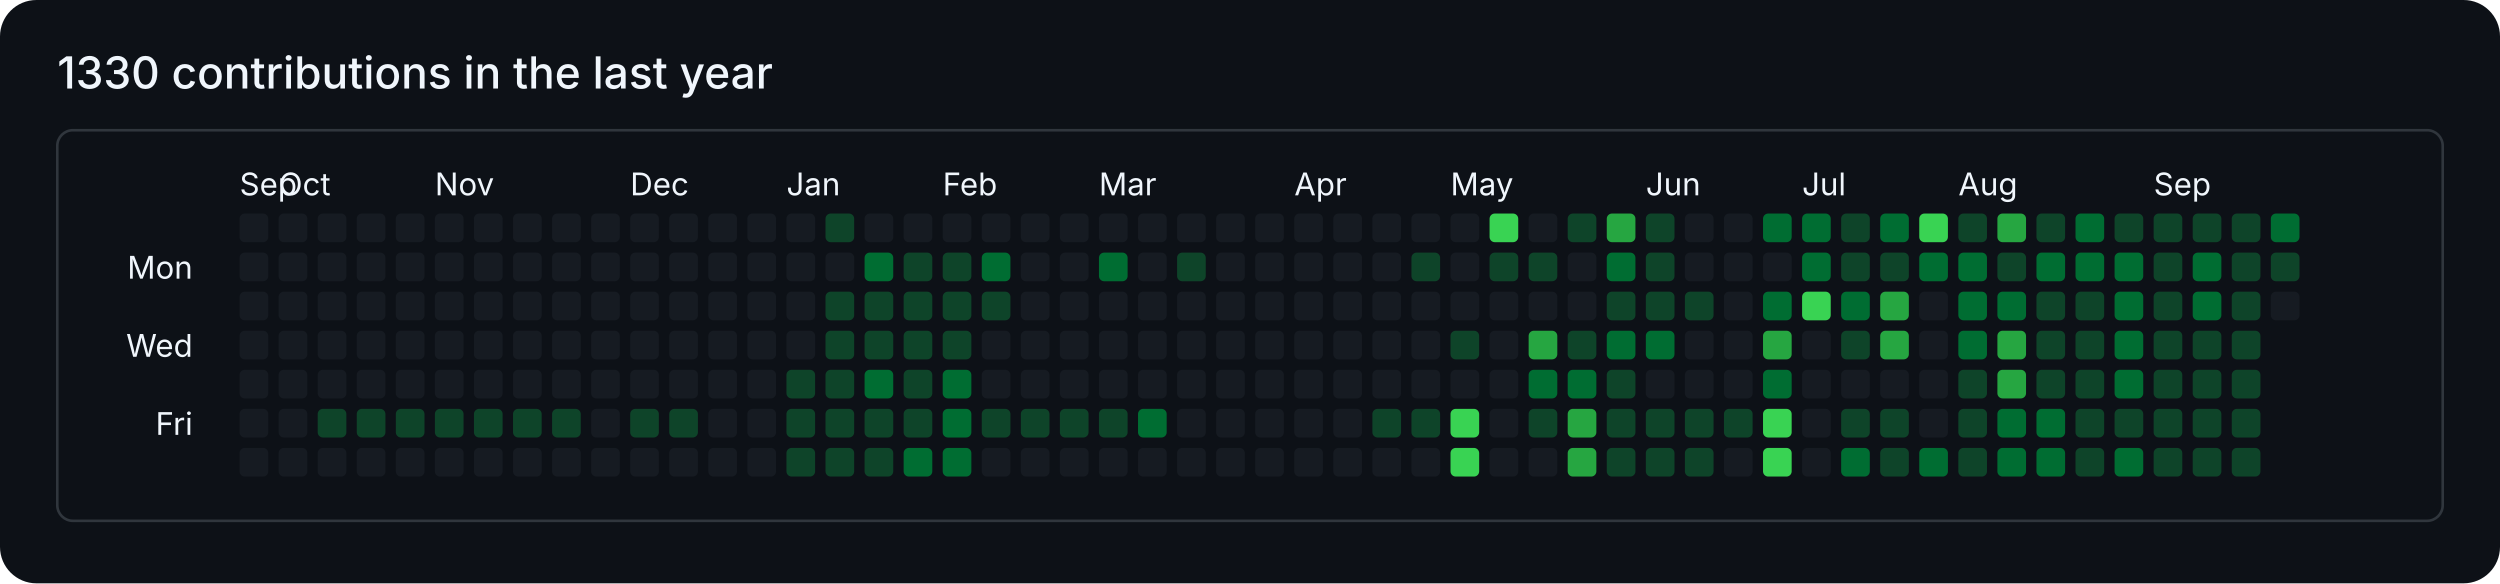
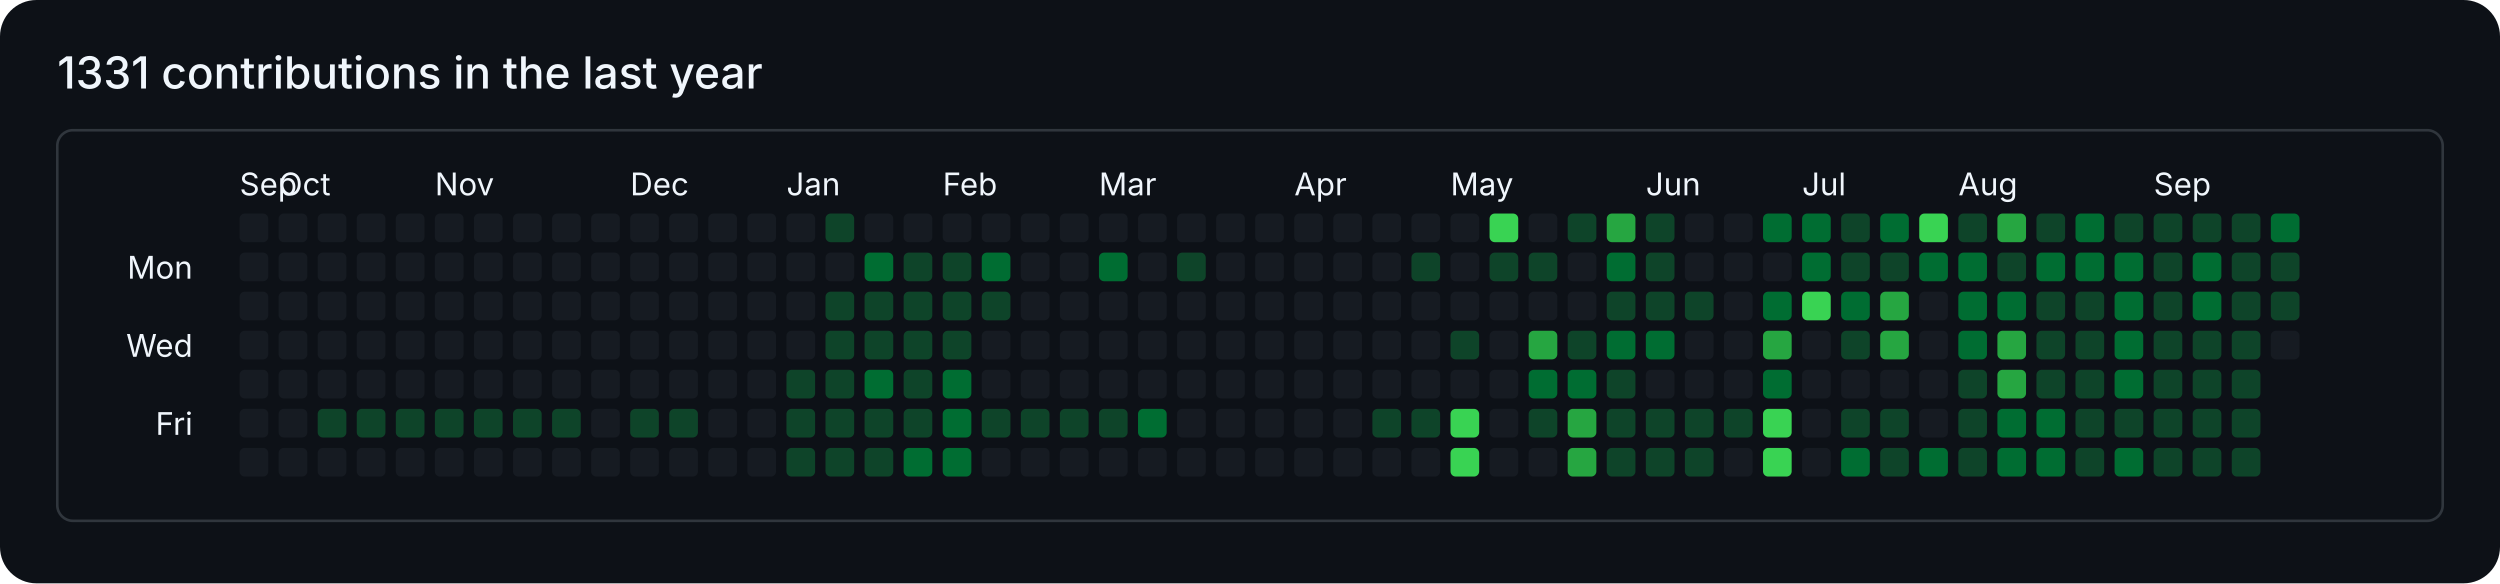
<svg xmlns="http://www.w3.org/2000/svg" width="1200" height="280" viewBox="0 0 960 224" fill="none" role="img" aria-label="AleksZyro GitHub contribution calendar">
  <style>
    .title { font: 500 17px -apple-system, BlinkMacSystemFont, 'Segoe UI', sans-serif; fill: #f0f6fc; }
    .month-label, .weekday-label, .legend, .hint { font: 400 12px -apple-system, BlinkMacSystemFont, 'Segoe UI', sans-serif; fill: #f0f6fc; }
    .hint, .legend-muted { fill: #8b949e; }
    .day-cell { shape-rendering: geometricPrecision; }
  </style>
  <rect width="960" height="224" rx="14" fill="#0d1117" />
-   <text x="22" y="34" class="title">1330 contributions in the last year</text>
+   <text x="22" y="34" class="title">1331 contributions in the last year</text>
  <rect x="22" y="50" width="916" height="150" rx="6" fill="none" stroke="#30363d" />
  <text x="92" y="75" class="month-label">Sep</text>
  <text x="107" y="75" class="month-label">Oct</text>
  <text x="167" y="75" class="month-label">Nov</text>
  <text x="242" y="75" class="month-label">Dec</text>
  <text x="302" y="75" class="month-label">Jan</text>
  <text x="362" y="75" class="month-label">Feb</text>
  <text x="422" y="75" class="month-label">Mar</text>
  <text x="497" y="75" class="month-label">Apr</text>
  <text x="557" y="75" class="month-label">May</text>
  <text x="632" y="75" class="month-label">Jun</text>
  <text x="692" y="75" class="month-label">Jul</text>
  <text x="752" y="75" class="month-label">Aug</text>
  <text x="827" y="75" class="month-label">Sep</text>
  <text x="74" y="107" class="weekday-label" text-anchor="end">Mon</text>
  <text x="74" y="137" class="weekday-label" text-anchor="end">Wed</text>
  <text x="74" y="167" class="weekday-label" text-anchor="end">Fri</text>
  <rect class="day-cell" x="92" y="82" width="11" height="11" rx="2" fill="#161b22" />
  <rect class="day-cell" x="92" y="97" width="11" height="11" rx="2" fill="#161b22" />
  <rect class="day-cell" x="92" y="112" width="11" height="11" rx="2" fill="#161b22" />
  <rect class="day-cell" x="92" y="127" width="11" height="11" rx="2" fill="#161b22" />
  <rect class="day-cell" x="92" y="142" width="11" height="11" rx="2" fill="#161b22" />
  <rect class="day-cell" x="92" y="157" width="11" height="11" rx="2" fill="#161b22" />
  <rect class="day-cell" x="92" y="172" width="11" height="11" rx="2" fill="#161b22" />
  <rect class="day-cell" x="107" y="82" width="11" height="11" rx="2" fill="#161b22" />
  <rect class="day-cell" x="107" y="97" width="11" height="11" rx="2" fill="#161b22" />
  <rect class="day-cell" x="107" y="112" width="11" height="11" rx="2" fill="#161b22" />
  <rect class="day-cell" x="107" y="127" width="11" height="11" rx="2" fill="#161b22" />
  <rect class="day-cell" x="107" y="142" width="11" height="11" rx="2" fill="#161b22" />
  <rect class="day-cell" x="107" y="157" width="11" height="11" rx="2" fill="#161b22" />
  <rect class="day-cell" x="107" y="172" width="11" height="11" rx="2" fill="#161b22" />
  <rect class="day-cell" x="122" y="82" width="11" height="11" rx="2" fill="#161b22" />
  <rect class="day-cell" x="122" y="97" width="11" height="11" rx="2" fill="#161b22" />
  <rect class="day-cell" x="122" y="112" width="11" height="11" rx="2" fill="#161b22" />
  <rect class="day-cell" x="122" y="127" width="11" height="11" rx="2" fill="#161b22" />
  <rect class="day-cell" x="122" y="142" width="11" height="11" rx="2" fill="#161b22" />
  <rect class="day-cell" x="122" y="157" width="11" height="11" rx="2" fill="#0e4429" />
  <rect class="day-cell" x="122" y="172" width="11" height="11" rx="2" fill="#161b22" />
  <rect class="day-cell" x="137" y="82" width="11" height="11" rx="2" fill="#161b22" />
  <rect class="day-cell" x="137" y="97" width="11" height="11" rx="2" fill="#161b22" />
  <rect class="day-cell" x="137" y="112" width="11" height="11" rx="2" fill="#161b22" />
  <rect class="day-cell" x="137" y="127" width="11" height="11" rx="2" fill="#161b22" />
  <rect class="day-cell" x="137" y="142" width="11" height="11" rx="2" fill="#161b22" />
  <rect class="day-cell" x="137" y="157" width="11" height="11" rx="2" fill="#0e4429" />
  <rect class="day-cell" x="137" y="172" width="11" height="11" rx="2" fill="#161b22" />
  <rect class="day-cell" x="152" y="82" width="11" height="11" rx="2" fill="#161b22" />
  <rect class="day-cell" x="152" y="97" width="11" height="11" rx="2" fill="#161b22" />
  <rect class="day-cell" x="152" y="112" width="11" height="11" rx="2" fill="#161b22" />
  <rect class="day-cell" x="152" y="127" width="11" height="11" rx="2" fill="#161b22" />
  <rect class="day-cell" x="152" y="142" width="11" height="11" rx="2" fill="#161b22" />
  <rect class="day-cell" x="152" y="157" width="11" height="11" rx="2" fill="#0e4429" />
  <rect class="day-cell" x="152" y="172" width="11" height="11" rx="2" fill="#161b22" />
  <rect class="day-cell" x="167" y="82" width="11" height="11" rx="2" fill="#161b22" />
  <rect class="day-cell" x="167" y="97" width="11" height="11" rx="2" fill="#161b22" />
  <rect class="day-cell" x="167" y="112" width="11" height="11" rx="2" fill="#161b22" />
  <rect class="day-cell" x="167" y="127" width="11" height="11" rx="2" fill="#161b22" />
  <rect class="day-cell" x="167" y="142" width="11" height="11" rx="2" fill="#161b22" />
  <rect class="day-cell" x="167" y="157" width="11" height="11" rx="2" fill="#0e4429" />
  <rect class="day-cell" x="167" y="172" width="11" height="11" rx="2" fill="#161b22" />
  <rect class="day-cell" x="182" y="82" width="11" height="11" rx="2" fill="#161b22" />
  <rect class="day-cell" x="182" y="97" width="11" height="11" rx="2" fill="#161b22" />
  <rect class="day-cell" x="182" y="112" width="11" height="11" rx="2" fill="#161b22" />
  <rect class="day-cell" x="182" y="127" width="11" height="11" rx="2" fill="#161b22" />
  <rect class="day-cell" x="182" y="142" width="11" height="11" rx="2" fill="#161b22" />
  <rect class="day-cell" x="182" y="157" width="11" height="11" rx="2" fill="#0e4429" />
  <rect class="day-cell" x="182" y="172" width="11" height="11" rx="2" fill="#161b22" />
  <rect class="day-cell" x="197" y="82" width="11" height="11" rx="2" fill="#161b22" />
  <rect class="day-cell" x="197" y="97" width="11" height="11" rx="2" fill="#161b22" />
  <rect class="day-cell" x="197" y="112" width="11" height="11" rx="2" fill="#161b22" />
  <rect class="day-cell" x="197" y="127" width="11" height="11" rx="2" fill="#161b22" />
  <rect class="day-cell" x="197" y="142" width="11" height="11" rx="2" fill="#161b22" />
  <rect class="day-cell" x="197" y="157" width="11" height="11" rx="2" fill="#0e4429" />
  <rect class="day-cell" x="197" y="172" width="11" height="11" rx="2" fill="#161b22" />
  <rect class="day-cell" x="212" y="82" width="11" height="11" rx="2" fill="#161b22" />
  <rect class="day-cell" x="212" y="97" width="11" height="11" rx="2" fill="#161b22" />
  <rect class="day-cell" x="212" y="112" width="11" height="11" rx="2" fill="#161b22" />
  <rect class="day-cell" x="212" y="127" width="11" height="11" rx="2" fill="#161b22" />
  <rect class="day-cell" x="212" y="142" width="11" height="11" rx="2" fill="#161b22" />
  <rect class="day-cell" x="212" y="157" width="11" height="11" rx="2" fill="#0e4429" />
  <rect class="day-cell" x="212" y="172" width="11" height="11" rx="2" fill="#161b22" />
  <rect class="day-cell" x="227" y="82" width="11" height="11" rx="2" fill="#161b22" />
  <rect class="day-cell" x="227" y="97" width="11" height="11" rx="2" fill="#161b22" />
  <rect class="day-cell" x="227" y="112" width="11" height="11" rx="2" fill="#161b22" />
  <rect class="day-cell" x="227" y="127" width="11" height="11" rx="2" fill="#161b22" />
  <rect class="day-cell" x="227" y="142" width="11" height="11" rx="2" fill="#161b22" />
  <rect class="day-cell" x="227" y="157" width="11" height="11" rx="2" fill="#161b22" />
  <rect class="day-cell" x="227" y="172" width="11" height="11" rx="2" fill="#161b22" />
  <rect class="day-cell" x="242" y="82" width="11" height="11" rx="2" fill="#161b22" />
  <rect class="day-cell" x="242" y="97" width="11" height="11" rx="2" fill="#161b22" />
  <rect class="day-cell" x="242" y="112" width="11" height="11" rx="2" fill="#161b22" />
  <rect class="day-cell" x="242" y="127" width="11" height="11" rx="2" fill="#161b22" />
  <rect class="day-cell" x="242" y="142" width="11" height="11" rx="2" fill="#161b22" />
  <rect class="day-cell" x="242" y="157" width="11" height="11" rx="2" fill="#0e4429" />
  <rect class="day-cell" x="242" y="172" width="11" height="11" rx="2" fill="#161b22" />
  <rect class="day-cell" x="257" y="82" width="11" height="11" rx="2" fill="#161b22" />
  <rect class="day-cell" x="257" y="97" width="11" height="11" rx="2" fill="#161b22" />
  <rect class="day-cell" x="257" y="112" width="11" height="11" rx="2" fill="#161b22" />
  <rect class="day-cell" x="257" y="127" width="11" height="11" rx="2" fill="#161b22" />
  <rect class="day-cell" x="257" y="142" width="11" height="11" rx="2" fill="#161b22" />
  <rect class="day-cell" x="257" y="157" width="11" height="11" rx="2" fill="#0e4429" />
  <rect class="day-cell" x="257" y="172" width="11" height="11" rx="2" fill="#161b22" />
  <rect class="day-cell" x="272" y="82" width="11" height="11" rx="2" fill="#161b22" />
  <rect class="day-cell" x="272" y="97" width="11" height="11" rx="2" fill="#161b22" />
  <rect class="day-cell" x="272" y="112" width="11" height="11" rx="2" fill="#161b22" />
  <rect class="day-cell" x="272" y="127" width="11" height="11" rx="2" fill="#161b22" />
  <rect class="day-cell" x="272" y="142" width="11" height="11" rx="2" fill="#161b22" />
  <rect class="day-cell" x="272" y="157" width="11" height="11" rx="2" fill="#161b22" />
  <rect class="day-cell" x="272" y="172" width="11" height="11" rx="2" fill="#161b22" />
  <rect class="day-cell" x="287" y="82" width="11" height="11" rx="2" fill="#161b22" />
  <rect class="day-cell" x="287" y="97" width="11" height="11" rx="2" fill="#161b22" />
  <rect class="day-cell" x="287" y="112" width="11" height="11" rx="2" fill="#161b22" />
  <rect class="day-cell" x="287" y="127" width="11" height="11" rx="2" fill="#161b22" />
  <rect class="day-cell" x="287" y="142" width="11" height="11" rx="2" fill="#161b22" />
  <rect class="day-cell" x="287" y="157" width="11" height="11" rx="2" fill="#161b22" />
  <rect class="day-cell" x="287" y="172" width="11" height="11" rx="2" fill="#161b22" />
  <rect class="day-cell" x="302" y="82" width="11" height="11" rx="2" fill="#161b22" />
  <rect class="day-cell" x="302" y="97" width="11" height="11" rx="2" fill="#161b22" />
  <rect class="day-cell" x="302" y="112" width="11" height="11" rx="2" fill="#161b22" />
  <rect class="day-cell" x="302" y="127" width="11" height="11" rx="2" fill="#161b22" />
  <rect class="day-cell" x="302" y="142" width="11" height="11" rx="2" fill="#0e4429" />
  <rect class="day-cell" x="302" y="157" width="11" height="11" rx="2" fill="#0e4429" />
  <rect class="day-cell" x="302" y="172" width="11" height="11" rx="2" fill="#0e4429" />
  <rect class="day-cell" x="317" y="82" width="11" height="11" rx="2" fill="#0e4429" />
  <rect class="day-cell" x="317" y="97" width="11" height="11" rx="2" fill="#161b22" />
  <rect class="day-cell" x="317" y="112" width="11" height="11" rx="2" fill="#0e4429" />
  <rect class="day-cell" x="317" y="127" width="11" height="11" rx="2" fill="#0e4429" />
  <rect class="day-cell" x="317" y="142" width="11" height="11" rx="2" fill="#0e4429" />
  <rect class="day-cell" x="317" y="157" width="11" height="11" rx="2" fill="#0e4429" />
  <rect class="day-cell" x="317" y="172" width="11" height="11" rx="2" fill="#0e4429" />
  <rect class="day-cell" x="332" y="82" width="11" height="11" rx="2" fill="#161b22" />
  <rect class="day-cell" x="332" y="97" width="11" height="11" rx="2" fill="#006d32" />
  <rect class="day-cell" x="332" y="112" width="11" height="11" rx="2" fill="#0e4429" />
  <rect class="day-cell" x="332" y="127" width="11" height="11" rx="2" fill="#0e4429" />
  <rect class="day-cell" x="332" y="142" width="11" height="11" rx="2" fill="#006d32" />
  <rect class="day-cell" x="332" y="157" width="11" height="11" rx="2" fill="#0e4429" />
  <rect class="day-cell" x="332" y="172" width="11" height="11" rx="2" fill="#0e4429" />
  <rect class="day-cell" x="347" y="82" width="11" height="11" rx="2" fill="#161b22" />
  <rect class="day-cell" x="347" y="97" width="11" height="11" rx="2" fill="#0e4429" />
  <rect class="day-cell" x="347" y="112" width="11" height="11" rx="2" fill="#0e4429" />
  <rect class="day-cell" x="347" y="127" width="11" height="11" rx="2" fill="#0e4429" />
  <rect class="day-cell" x="347" y="142" width="11" height="11" rx="2" fill="#0e4429" />
  <rect class="day-cell" x="347" y="157" width="11" height="11" rx="2" fill="#0e4429" />
  <rect class="day-cell" x="347" y="172" width="11" height="11" rx="2" fill="#006d32" />
  <rect class="day-cell" x="362" y="82" width="11" height="11" rx="2" fill="#161b22" />
  <rect class="day-cell" x="362" y="97" width="11" height="11" rx="2" fill="#0e4429" />
  <rect class="day-cell" x="362" y="112" width="11" height="11" rx="2" fill="#0e4429" />
  <rect class="day-cell" x="362" y="127" width="11" height="11" rx="2" fill="#0e4429" />
  <rect class="day-cell" x="362" y="142" width="11" height="11" rx="2" fill="#006d32" />
  <rect class="day-cell" x="362" y="157" width="11" height="11" rx="2" fill="#006d32" />
  <rect class="day-cell" x="362" y="172" width="11" height="11" rx="2" fill="#006d32" />
  <rect class="day-cell" x="377" y="82" width="11" height="11" rx="2" fill="#161b22" />
  <rect class="day-cell" x="377" y="97" width="11" height="11" rx="2" fill="#006d32" />
  <rect class="day-cell" x="377" y="112" width="11" height="11" rx="2" fill="#0e4429" />
  <rect class="day-cell" x="377" y="127" width="11" height="11" rx="2" fill="#161b22" />
  <rect class="day-cell" x="377" y="142" width="11" height="11" rx="2" fill="#161b22" />
  <rect class="day-cell" x="377" y="157" width="11" height="11" rx="2" fill="#0e4429" />
  <rect class="day-cell" x="377" y="172" width="11" height="11" rx="2" fill="#161b22" />
  <rect class="day-cell" x="392" y="82" width="11" height="11" rx="2" fill="#161b22" />
  <rect class="day-cell" x="392" y="97" width="11" height="11" rx="2" fill="#161b22" />
  <rect class="day-cell" x="392" y="112" width="11" height="11" rx="2" fill="#161b22" />
  <rect class="day-cell" x="392" y="127" width="11" height="11" rx="2" fill="#161b22" />
  <rect class="day-cell" x="392" y="142" width="11" height="11" rx="2" fill="#161b22" />
  <rect class="day-cell" x="392" y="157" width="11" height="11" rx="2" fill="#0e4429" />
  <rect class="day-cell" x="392" y="172" width="11" height="11" rx="2" fill="#161b22" />
  <rect class="day-cell" x="407" y="82" width="11" height="11" rx="2" fill="#161b22" />
  <rect class="day-cell" x="407" y="97" width="11" height="11" rx="2" fill="#161b22" />
  <rect class="day-cell" x="407" y="112" width="11" height="11" rx="2" fill="#161b22" />
  <rect class="day-cell" x="407" y="127" width="11" height="11" rx="2" fill="#161b22" />
  <rect class="day-cell" x="407" y="142" width="11" height="11" rx="2" fill="#161b22" />
  <rect class="day-cell" x="407" y="157" width="11" height="11" rx="2" fill="#0e4429" />
  <rect class="day-cell" x="407" y="172" width="11" height="11" rx="2" fill="#161b22" />
  <rect class="day-cell" x="422" y="82" width="11" height="11" rx="2" fill="#161b22" />
  <rect class="day-cell" x="422" y="97" width="11" height="11" rx="2" fill="#006d32" />
  <rect class="day-cell" x="422" y="112" width="11" height="11" rx="2" fill="#161b22" />
  <rect class="day-cell" x="422" y="127" width="11" height="11" rx="2" fill="#161b22" />
  <rect class="day-cell" x="422" y="142" width="11" height="11" rx="2" fill="#161b22" />
  <rect class="day-cell" x="422" y="157" width="11" height="11" rx="2" fill="#0e4429" />
  <rect class="day-cell" x="422" y="172" width="11" height="11" rx="2" fill="#161b22" />
  <rect class="day-cell" x="437" y="82" width="11" height="11" rx="2" fill="#161b22" />
  <rect class="day-cell" x="437" y="97" width="11" height="11" rx="2" fill="#161b22" />
  <rect class="day-cell" x="437" y="112" width="11" height="11" rx="2" fill="#161b22" />
  <rect class="day-cell" x="437" y="127" width="11" height="11" rx="2" fill="#161b22" />
  <rect class="day-cell" x="437" y="142" width="11" height="11" rx="2" fill="#161b22" />
  <rect class="day-cell" x="437" y="157" width="11" height="11" rx="2" fill="#006d32" />
  <rect class="day-cell" x="437" y="172" width="11" height="11" rx="2" fill="#161b22" />
  <rect class="day-cell" x="452" y="82" width="11" height="11" rx="2" fill="#161b22" />
  <rect class="day-cell" x="452" y="97" width="11" height="11" rx="2" fill="#0e4429" />
  <rect class="day-cell" x="452" y="112" width="11" height="11" rx="2" fill="#161b22" />
  <rect class="day-cell" x="452" y="127" width="11" height="11" rx="2" fill="#161b22" />
  <rect class="day-cell" x="452" y="142" width="11" height="11" rx="2" fill="#161b22" />
  <rect class="day-cell" x="452" y="157" width="11" height="11" rx="2" fill="#161b22" />
  <rect class="day-cell" x="452" y="172" width="11" height="11" rx="2" fill="#161b22" />
  <rect class="day-cell" x="467" y="82" width="11" height="11" rx="2" fill="#161b22" />
  <rect class="day-cell" x="467" y="97" width="11" height="11" rx="2" fill="#161b22" />
  <rect class="day-cell" x="467" y="112" width="11" height="11" rx="2" fill="#161b22" />
  <rect class="day-cell" x="467" y="127" width="11" height="11" rx="2" fill="#161b22" />
  <rect class="day-cell" x="467" y="142" width="11" height="11" rx="2" fill="#161b22" />
  <rect class="day-cell" x="467" y="157" width="11" height="11" rx="2" fill="#161b22" />
  <rect class="day-cell" x="467" y="172" width="11" height="11" rx="2" fill="#161b22" />
  <rect class="day-cell" x="482" y="82" width="11" height="11" rx="2" fill="#161b22" />
  <rect class="day-cell" x="482" y="97" width="11" height="11" rx="2" fill="#161b22" />
  <rect class="day-cell" x="482" y="112" width="11" height="11" rx="2" fill="#161b22" />
  <rect class="day-cell" x="482" y="127" width="11" height="11" rx="2" fill="#161b22" />
  <rect class="day-cell" x="482" y="142" width="11" height="11" rx="2" fill="#161b22" />
  <rect class="day-cell" x="482" y="157" width="11" height="11" rx="2" fill="#161b22" />
  <rect class="day-cell" x="482" y="172" width="11" height="11" rx="2" fill="#161b22" />
  <rect class="day-cell" x="497" y="82" width="11" height="11" rx="2" fill="#161b22" />
  <rect class="day-cell" x="497" y="97" width="11" height="11" rx="2" fill="#161b22" />
  <rect class="day-cell" x="497" y="112" width="11" height="11" rx="2" fill="#161b22" />
  <rect class="day-cell" x="497" y="127" width="11" height="11" rx="2" fill="#161b22" />
  <rect class="day-cell" x="497" y="142" width="11" height="11" rx="2" fill="#161b22" />
  <rect class="day-cell" x="497" y="157" width="11" height="11" rx="2" fill="#161b22" />
  <rect class="day-cell" x="497" y="172" width="11" height="11" rx="2" fill="#161b22" />
  <rect class="day-cell" x="512" y="82" width="11" height="11" rx="2" fill="#161b22" />
  <rect class="day-cell" x="512" y="97" width="11" height="11" rx="2" fill="#161b22" />
  <rect class="day-cell" x="512" y="112" width="11" height="11" rx="2" fill="#161b22" />
  <rect class="day-cell" x="512" y="127" width="11" height="11" rx="2" fill="#161b22" />
  <rect class="day-cell" x="512" y="142" width="11" height="11" rx="2" fill="#161b22" />
  <rect class="day-cell" x="512" y="157" width="11" height="11" rx="2" fill="#161b22" />
  <rect class="day-cell" x="512" y="172" width="11" height="11" rx="2" fill="#161b22" />
  <rect class="day-cell" x="527" y="82" width="11" height="11" rx="2" fill="#161b22" />
  <rect class="day-cell" x="527" y="97" width="11" height="11" rx="2" fill="#161b22" />
  <rect class="day-cell" x="527" y="112" width="11" height="11" rx="2" fill="#161b22" />
  <rect class="day-cell" x="527" y="127" width="11" height="11" rx="2" fill="#161b22" />
  <rect class="day-cell" x="527" y="142" width="11" height="11" rx="2" fill="#161b22" />
  <rect class="day-cell" x="527" y="157" width="11" height="11" rx="2" fill="#0e4429" />
  <rect class="day-cell" x="527" y="172" width="11" height="11" rx="2" fill="#161b22" />
  <rect class="day-cell" x="542" y="82" width="11" height="11" rx="2" fill="#161b22" />
  <rect class="day-cell" x="542" y="97" width="11" height="11" rx="2" fill="#0e4429" />
  <rect class="day-cell" x="542" y="112" width="11" height="11" rx="2" fill="#161b22" />
  <rect class="day-cell" x="542" y="127" width="11" height="11" rx="2" fill="#161b22" />
  <rect class="day-cell" x="542" y="142" width="11" height="11" rx="2" fill="#161b22" />
  <rect class="day-cell" x="542" y="157" width="11" height="11" rx="2" fill="#0e4429" />
  <rect class="day-cell" x="542" y="172" width="11" height="11" rx="2" fill="#161b22" />
  <rect class="day-cell" x="557" y="82" width="11" height="11" rx="2" fill="#161b22" />
  <rect class="day-cell" x="557" y="97" width="11" height="11" rx="2" fill="#161b22" />
  <rect class="day-cell" x="557" y="112" width="11" height="11" rx="2" fill="#161b22" />
  <rect class="day-cell" x="557" y="127" width="11" height="11" rx="2" fill="#0e4429" />
  <rect class="day-cell" x="557" y="142" width="11" height="11" rx="2" fill="#161b22" />
  <rect class="day-cell" x="557" y="157" width="11" height="11" rx="2" fill="#39d353" />
  <rect class="day-cell" x="557" y="172" width="11" height="11" rx="2" fill="#39d353" />
  <rect class="day-cell" x="572" y="82" width="11" height="11" rx="2" fill="#39d353" />
  <rect class="day-cell" x="572" y="97" width="11" height="11" rx="2" fill="#0e4429" />
  <rect class="day-cell" x="572" y="112" width="11" height="11" rx="2" fill="#161b22" />
  <rect class="day-cell" x="572" y="127" width="11" height="11" rx="2" fill="#161b22" />
  <rect class="day-cell" x="572" y="142" width="11" height="11" rx="2" fill="#161b22" />
  <rect class="day-cell" x="572" y="157" width="11" height="11" rx="2" fill="#161b22" />
  <rect class="day-cell" x="572" y="172" width="11" height="11" rx="2" fill="#161b22" />
  <rect class="day-cell" x="587" y="82" width="11" height="11" rx="2" fill="#161b22" />
  <rect class="day-cell" x="587" y="97" width="11" height="11" rx="2" fill="#0e4429" />
  <rect class="day-cell" x="587" y="112" width="11" height="11" rx="2" fill="#161b22" />
  <rect class="day-cell" x="587" y="127" width="11" height="11" rx="2" fill="#26a641" />
  <rect class="day-cell" x="587" y="142" width="11" height="11" rx="2" fill="#006d32" />
  <rect class="day-cell" x="587" y="157" width="11" height="11" rx="2" fill="#0e4429" />
  <rect class="day-cell" x="587" y="172" width="11" height="11" rx="2" fill="#161b22" />
  <rect class="day-cell" x="602" y="82" width="11" height="11" rx="2" fill="#0e4429" />
  <rect class="day-cell" x="602" y="97" width="11" height="11" rx="2" fill="#161b22" />
  <rect class="day-cell" x="602" y="112" width="11" height="11" rx="2" fill="#161b22" />
  <rect class="day-cell" x="602" y="127" width="11" height="11" rx="2" fill="#0e4429" />
  <rect class="day-cell" x="602" y="142" width="11" height="11" rx="2" fill="#006d32" />
  <rect class="day-cell" x="602" y="157" width="11" height="11" rx="2" fill="#26a641" />
  <rect class="day-cell" x="602" y="172" width="11" height="11" rx="2" fill="#26a641" />
  <rect class="day-cell" x="617" y="82" width="11" height="11" rx="2" fill="#26a641" />
  <rect class="day-cell" x="617" y="97" width="11" height="11" rx="2" fill="#006d32" />
  <rect class="day-cell" x="617" y="112" width="11" height="11" rx="2" fill="#0e4429" />
  <rect class="day-cell" x="617" y="127" width="11" height="11" rx="2" fill="#006d32" />
  <rect class="day-cell" x="617" y="142" width="11" height="11" rx="2" fill="#0e4429" />
  <rect class="day-cell" x="617" y="157" width="11" height="11" rx="2" fill="#0e4429" />
  <rect class="day-cell" x="617" y="172" width="11" height="11" rx="2" fill="#0e4429" />
  <rect class="day-cell" x="632" y="82" width="11" height="11" rx="2" fill="#0e4429" />
  <rect class="day-cell" x="632" y="97" width="11" height="11" rx="2" fill="#0e4429" />
  <rect class="day-cell" x="632" y="112" width="11" height="11" rx="2" fill="#0e4429" />
  <rect class="day-cell" x="632" y="127" width="11" height="11" rx="2" fill="#006d32" />
  <rect class="day-cell" x="632" y="142" width="11" height="11" rx="2" fill="#161b22" />
  <rect class="day-cell" x="632" y="157" width="11" height="11" rx="2" fill="#0e4429" />
  <rect class="day-cell" x="632" y="172" width="11" height="11" rx="2" fill="#0e4429" />
  <rect class="day-cell" x="647" y="82" width="11" height="11" rx="2" fill="#161b22" />
  <rect class="day-cell" x="647" y="97" width="11" height="11" rx="2" fill="#161b22" />
  <rect class="day-cell" x="647" y="112" width="11" height="11" rx="2" fill="#0e4429" />
  <rect class="day-cell" x="647" y="127" width="11" height="11" rx="2" fill="#161b22" />
  <rect class="day-cell" x="647" y="142" width="11" height="11" rx="2" fill="#161b22" />
  <rect class="day-cell" x="647" y="157" width="11" height="11" rx="2" fill="#0e4429" />
  <rect class="day-cell" x="647" y="172" width="11" height="11" rx="2" fill="#0e4429" />
  <rect class="day-cell" x="662" y="82" width="11" height="11" rx="2" fill="#161b22" />
  <rect class="day-cell" x="662" y="97" width="11" height="11" rx="2" fill="#161b22" />
  <rect class="day-cell" x="662" y="112" width="11" height="11" rx="2" fill="#161b22" />
  <rect class="day-cell" x="662" y="127" width="11" height="11" rx="2" fill="#161b22" />
  <rect class="day-cell" x="662" y="142" width="11" height="11" rx="2" fill="#161b22" />
  <rect class="day-cell" x="662" y="157" width="11" height="11" rx="2" fill="#0e4429" />
  <rect class="day-cell" x="662" y="172" width="11" height="11" rx="2" fill="#161b22" />
  <rect class="day-cell" x="677" y="82" width="11" height="11" rx="2" fill="#006d32" />
  <rect class="day-cell" x="677" y="97" width="11" height="11" rx="2" fill="#161b22" />
  <rect class="day-cell" x="677" y="112" width="11" height="11" rx="2" fill="#006d32" />
  <rect class="day-cell" x="677" y="127" width="11" height="11" rx="2" fill="#26a641" />
  <rect class="day-cell" x="677" y="142" width="11" height="11" rx="2" fill="#006d32" />
  <rect class="day-cell" x="677" y="157" width="11" height="11" rx="2" fill="#39d353" />
  <rect class="day-cell" x="677" y="172" width="11" height="11" rx="2" fill="#39d353" />
  <rect class="day-cell" x="692" y="82" width="11" height="11" rx="2" fill="#006d32" />
  <rect class="day-cell" x="692" y="97" width="11" height="11" rx="2" fill="#006d32" />
  <rect class="day-cell" x="692" y="112" width="11" height="11" rx="2" fill="#39d353" />
  <rect class="day-cell" x="692" y="127" width="11" height="11" rx="2" fill="#161b22" />
  <rect class="day-cell" x="692" y="142" width="11" height="11" rx="2" fill="#161b22" />
  <rect class="day-cell" x="692" y="157" width="11" height="11" rx="2" fill="#161b22" />
  <rect class="day-cell" x="692" y="172" width="11" height="11" rx="2" fill="#161b22" />
  <rect class="day-cell" x="707" y="82" width="11" height="11" rx="2" fill="#0e4429" />
  <rect class="day-cell" x="707" y="97" width="11" height="11" rx="2" fill="#0e4429" />
  <rect class="day-cell" x="707" y="112" width="11" height="11" rx="2" fill="#006d32" />
  <rect class="day-cell" x="707" y="127" width="11" height="11" rx="2" fill="#0e4429" />
  <rect class="day-cell" x="707" y="142" width="11" height="11" rx="2" fill="#161b22" />
  <rect class="day-cell" x="707" y="157" width="11" height="11" rx="2" fill="#0e4429" />
  <rect class="day-cell" x="707" y="172" width="11" height="11" rx="2" fill="#006d32" />
  <rect class="day-cell" x="722" y="82" width="11" height="11" rx="2" fill="#006d32" />
  <rect class="day-cell" x="722" y="97" width="11" height="11" rx="2" fill="#0e4429" />
  <rect class="day-cell" x="722" y="112" width="11" height="11" rx="2" fill="#26a641" />
  <rect class="day-cell" x="722" y="127" width="11" height="11" rx="2" fill="#26a641" />
  <rect class="day-cell" x="722" y="142" width="11" height="11" rx="2" fill="#161b22" />
  <rect class="day-cell" x="722" y="157" width="11" height="11" rx="2" fill="#0e4429" />
  <rect class="day-cell" x="722" y="172" width="11" height="11" rx="2" fill="#0e4429" />
  <rect class="day-cell" x="737" y="82" width="11" height="11" rx="2" fill="#39d353" />
  <rect class="day-cell" x="737" y="97" width="11" height="11" rx="2" fill="#006d32" />
  <rect class="day-cell" x="737" y="112" width="11" height="11" rx="2" fill="#161b22" />
  <rect class="day-cell" x="737" y="127" width="11" height="11" rx="2" fill="#161b22" />
  <rect class="day-cell" x="737" y="142" width="11" height="11" rx="2" fill="#161b22" />
  <rect class="day-cell" x="737" y="157" width="11" height="11" rx="2" fill="#161b22" />
  <rect class="day-cell" x="737" y="172" width="11" height="11" rx="2" fill="#006d32" />
  <rect class="day-cell" x="752" y="82" width="11" height="11" rx="2" fill="#0e4429" />
  <rect class="day-cell" x="752" y="97" width="11" height="11" rx="2" fill="#006d32" />
  <rect class="day-cell" x="752" y="112" width="11" height="11" rx="2" fill="#006d32" />
  <rect class="day-cell" x="752" y="127" width="11" height="11" rx="2" fill="#006d32" />
  <rect class="day-cell" x="752" y="142" width="11" height="11" rx="2" fill="#0e4429" />
  <rect class="day-cell" x="752" y="157" width="11" height="11" rx="2" fill="#0e4429" />
  <rect class="day-cell" x="752" y="172" width="11" height="11" rx="2" fill="#0e4429" />
  <rect class="day-cell" x="767" y="82" width="11" height="11" rx="2" fill="#26a641" />
  <rect class="day-cell" x="767" y="97" width="11" height="11" rx="2" fill="#0e4429" />
  <rect class="day-cell" x="767" y="112" width="11" height="11" rx="2" fill="#006d32" />
  <rect class="day-cell" x="767" y="127" width="11" height="11" rx="2" fill="#26a641" />
  <rect class="day-cell" x="767" y="142" width="11" height="11" rx="2" fill="#26a641" />
  <rect class="day-cell" x="767" y="157" width="11" height="11" rx="2" fill="#006d32" />
  <rect class="day-cell" x="767" y="172" width="11" height="11" rx="2" fill="#006d32" />
  <rect class="day-cell" x="782" y="82" width="11" height="11" rx="2" fill="#0e4429" />
  <rect class="day-cell" x="782" y="97" width="11" height="11" rx="2" fill="#006d32" />
  <rect class="day-cell" x="782" y="112" width="11" height="11" rx="2" fill="#0e4429" />
  <rect class="day-cell" x="782" y="127" width="11" height="11" rx="2" fill="#0e4429" />
  <rect class="day-cell" x="782" y="142" width="11" height="11" rx="2" fill="#0e4429" />
  <rect class="day-cell" x="782" y="157" width="11" height="11" rx="2" fill="#006d32" />
  <rect class="day-cell" x="782" y="172" width="11" height="11" rx="2" fill="#006d32" />
  <rect class="day-cell" x="797" y="82" width="11" height="11" rx="2" fill="#006d32" />
  <rect class="day-cell" x="797" y="97" width="11" height="11" rx="2" fill="#006d32" />
  <rect class="day-cell" x="797" y="112" width="11" height="11" rx="2" fill="#0e4429" />
  <rect class="day-cell" x="797" y="127" width="11" height="11" rx="2" fill="#0e4429" />
  <rect class="day-cell" x="797" y="142" width="11" height="11" rx="2" fill="#0e4429" />
  <rect class="day-cell" x="797" y="157" width="11" height="11" rx="2" fill="#0e4429" />
  <rect class="day-cell" x="797" y="172" width="11" height="11" rx="2" fill="#0e4429" />
  <rect class="day-cell" x="812" y="82" width="11" height="11" rx="2" fill="#0e4429" />
  <rect class="day-cell" x="812" y="97" width="11" height="11" rx="2" fill="#006d32" />
  <rect class="day-cell" x="812" y="112" width="11" height="11" rx="2" fill="#006d32" />
  <rect class="day-cell" x="812" y="127" width="11" height="11" rx="2" fill="#006d32" />
  <rect class="day-cell" x="812" y="142" width="11" height="11" rx="2" fill="#006d32" />
  <rect class="day-cell" x="812" y="157" width="11" height="11" rx="2" fill="#0e4429" />
  <rect class="day-cell" x="812" y="172" width="11" height="11" rx="2" fill="#006d32" />
  <rect class="day-cell" x="827" y="82" width="11" height="11" rx="2" fill="#0e4429" />
  <rect class="day-cell" x="827" y="97" width="11" height="11" rx="2" fill="#0e4429" />
  <rect class="day-cell" x="827" y="112" width="11" height="11" rx="2" fill="#0e4429" />
  <rect class="day-cell" x="827" y="127" width="11" height="11" rx="2" fill="#0e4429" />
  <rect class="day-cell" x="827" y="142" width="11" height="11" rx="2" fill="#0e4429" />
  <rect class="day-cell" x="827" y="157" width="11" height="11" rx="2" fill="#0e4429" />
  <rect class="day-cell" x="827" y="172" width="11" height="11" rx="2" fill="#0e4429" />
  <rect class="day-cell" x="842" y="82" width="11" height="11" rx="2" fill="#0e4429" />
  <rect class="day-cell" x="842" y="97" width="11" height="11" rx="2" fill="#006d32" />
  <rect class="day-cell" x="842" y="112" width="11" height="11" rx="2" fill="#006d32" />
  <rect class="day-cell" x="842" y="127" width="11" height="11" rx="2" fill="#0e4429" />
  <rect class="day-cell" x="842" y="142" width="11" height="11" rx="2" fill="#0e4429" />
  <rect class="day-cell" x="842" y="157" width="11" height="11" rx="2" fill="#0e4429" />
  <rect class="day-cell" x="842" y="172" width="11" height="11" rx="2" fill="#0e4429" />
  <rect class="day-cell" x="857" y="82" width="11" height="11" rx="2" fill="#0e4429" />
  <rect class="day-cell" x="857" y="97" width="11" height="11" rx="2" fill="#0e4429" />
  <rect class="day-cell" x="857" y="112" width="11" height="11" rx="2" fill="#0e4429" />
  <rect class="day-cell" x="857" y="127" width="11" height="11" rx="2" fill="#0e4429" />
  <rect class="day-cell" x="857" y="142" width="11" height="11" rx="2" fill="#0e4429" />
  <rect class="day-cell" x="857" y="157" width="11" height="11" rx="2" fill="#0e4429" />
  <rect class="day-cell" x="857" y="172" width="11" height="11" rx="2" fill="#0e4429" />
  <rect class="day-cell" x="872" y="82" width="11" height="11" rx="2" fill="#006d32" />
  <rect class="day-cell" x="872" y="97" width="11" height="11" rx="2" fill="#0e4429" />
-   <rect class="day-cell" x="872" y="112" width="11" height="11" rx="2" fill="#161b22" />
+   <rect class="day-cell" x="872" y="112" width="11" height="11" rx="2" fill="#0e4429" />
+   <rect class="day-cell" x="872" y="127" width="11" height="11" rx="2" fill="#161b22" />
</svg>
